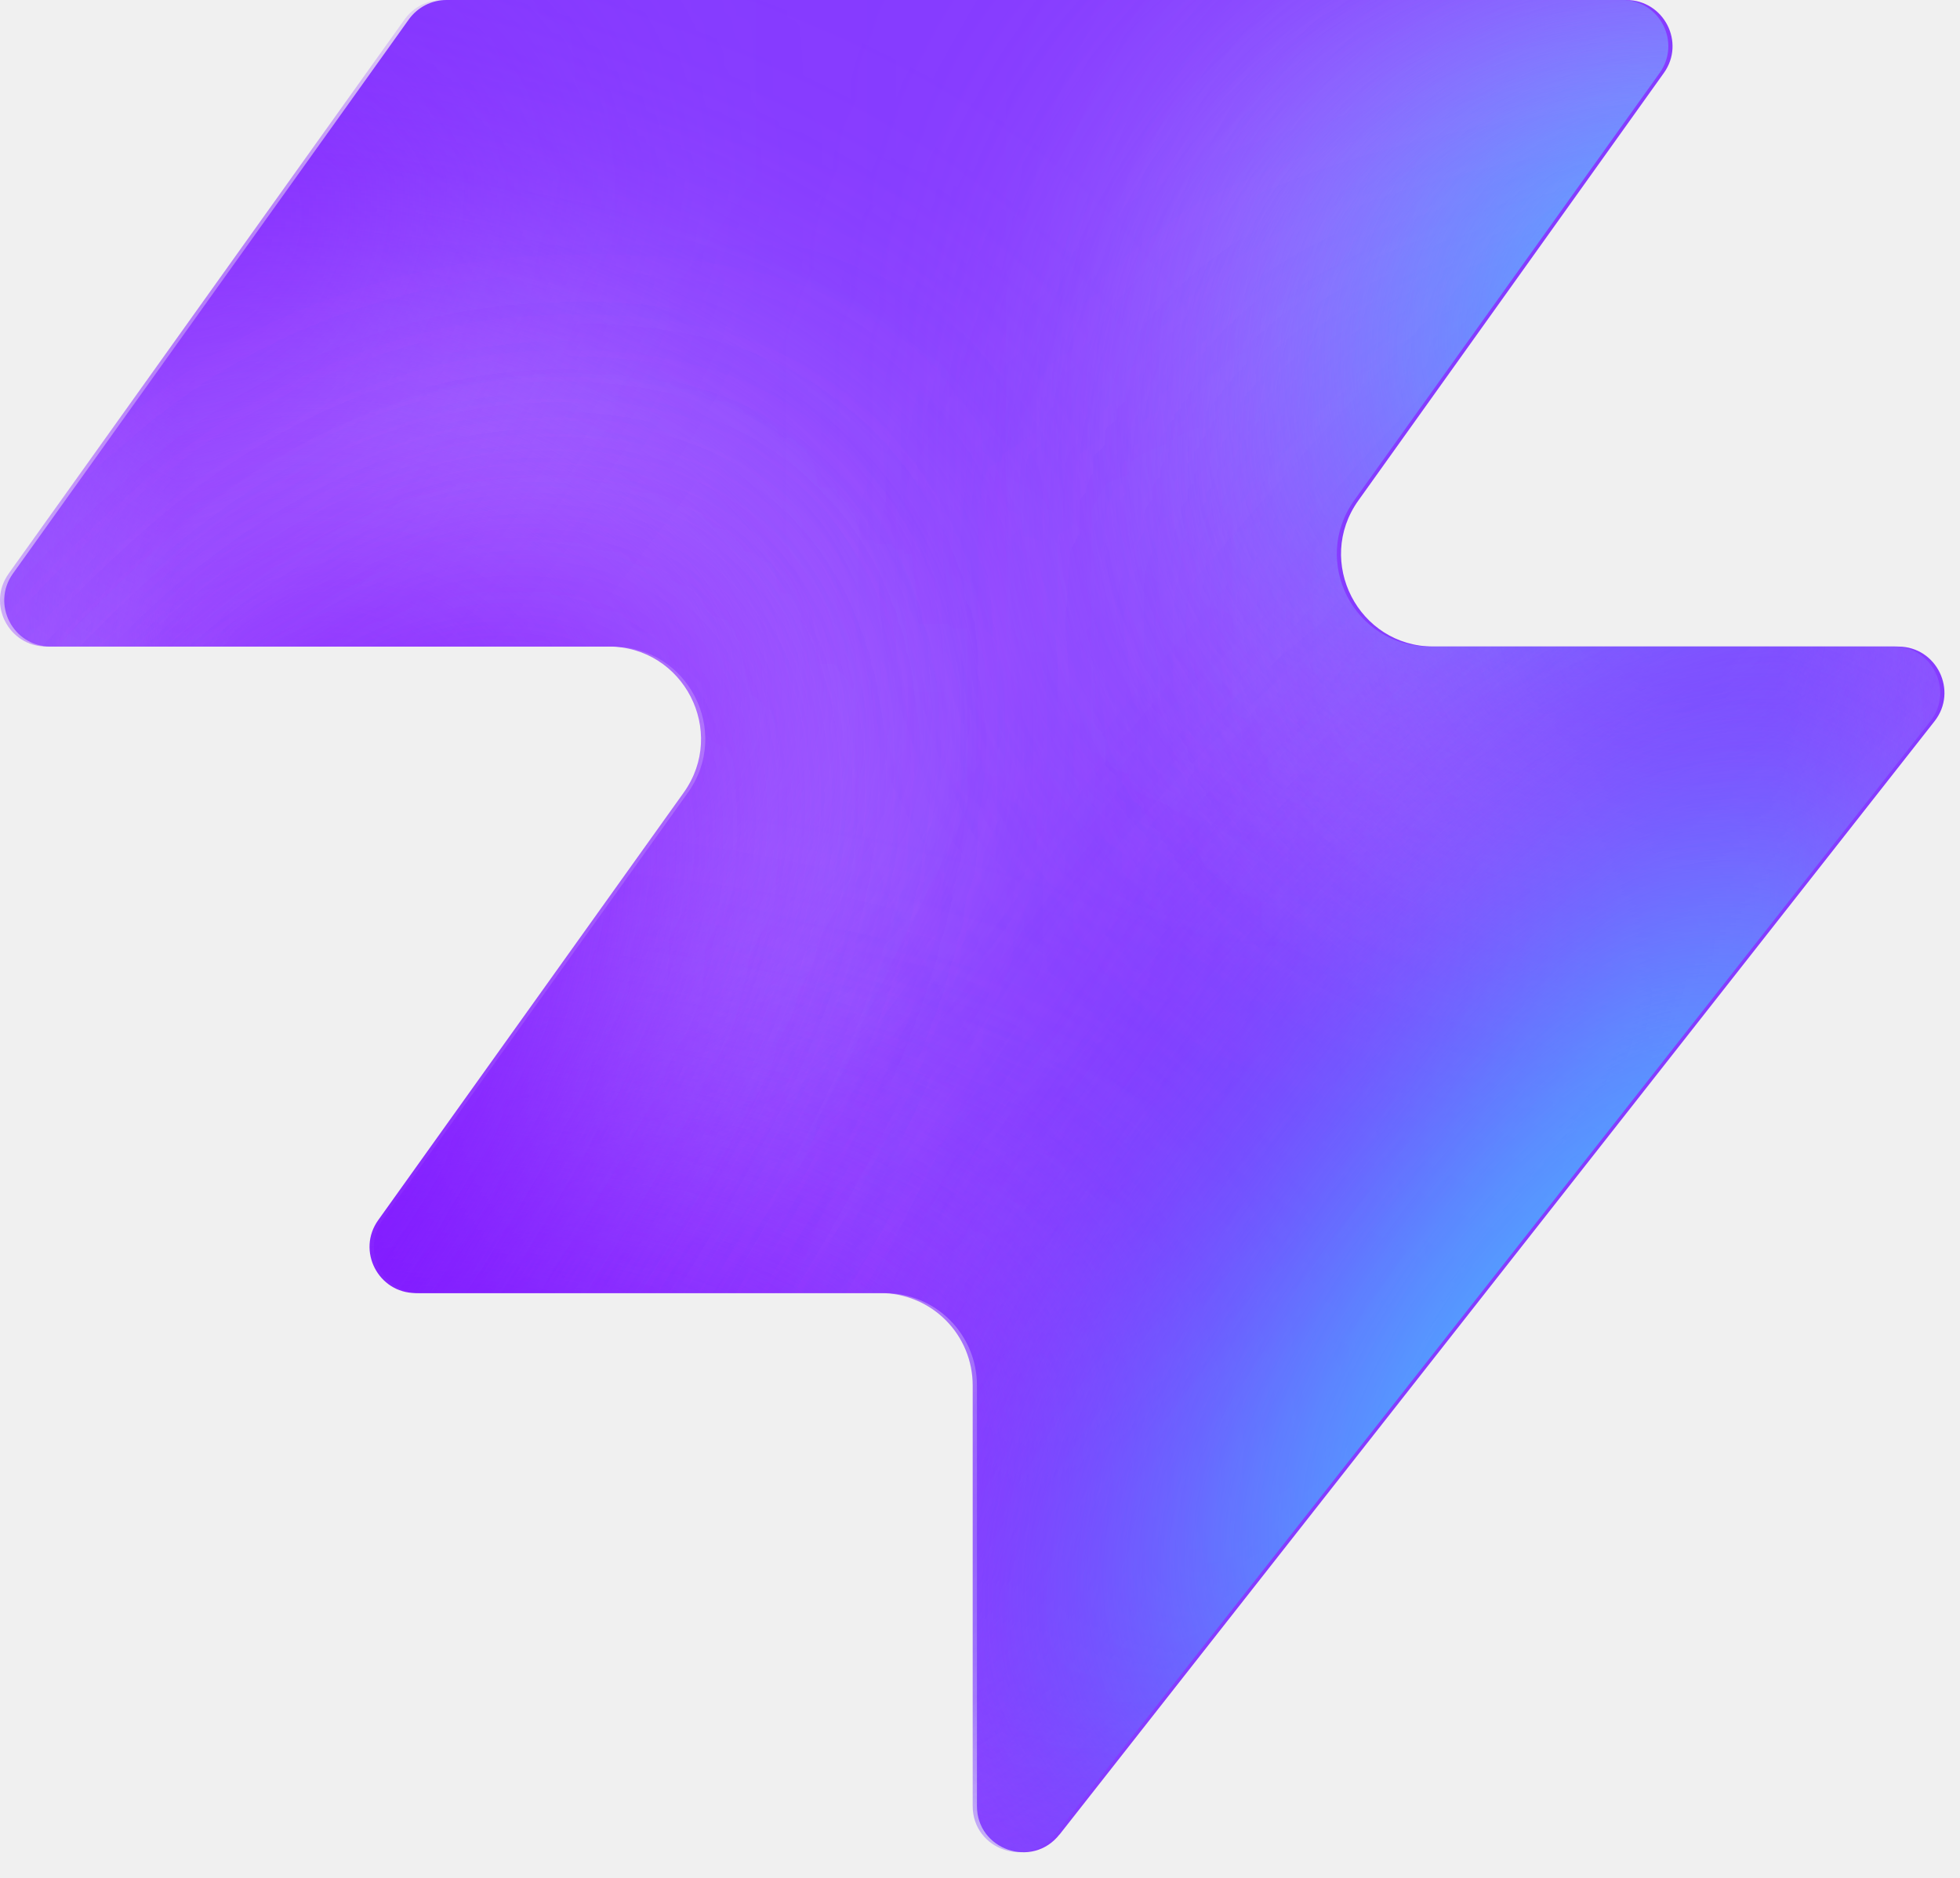
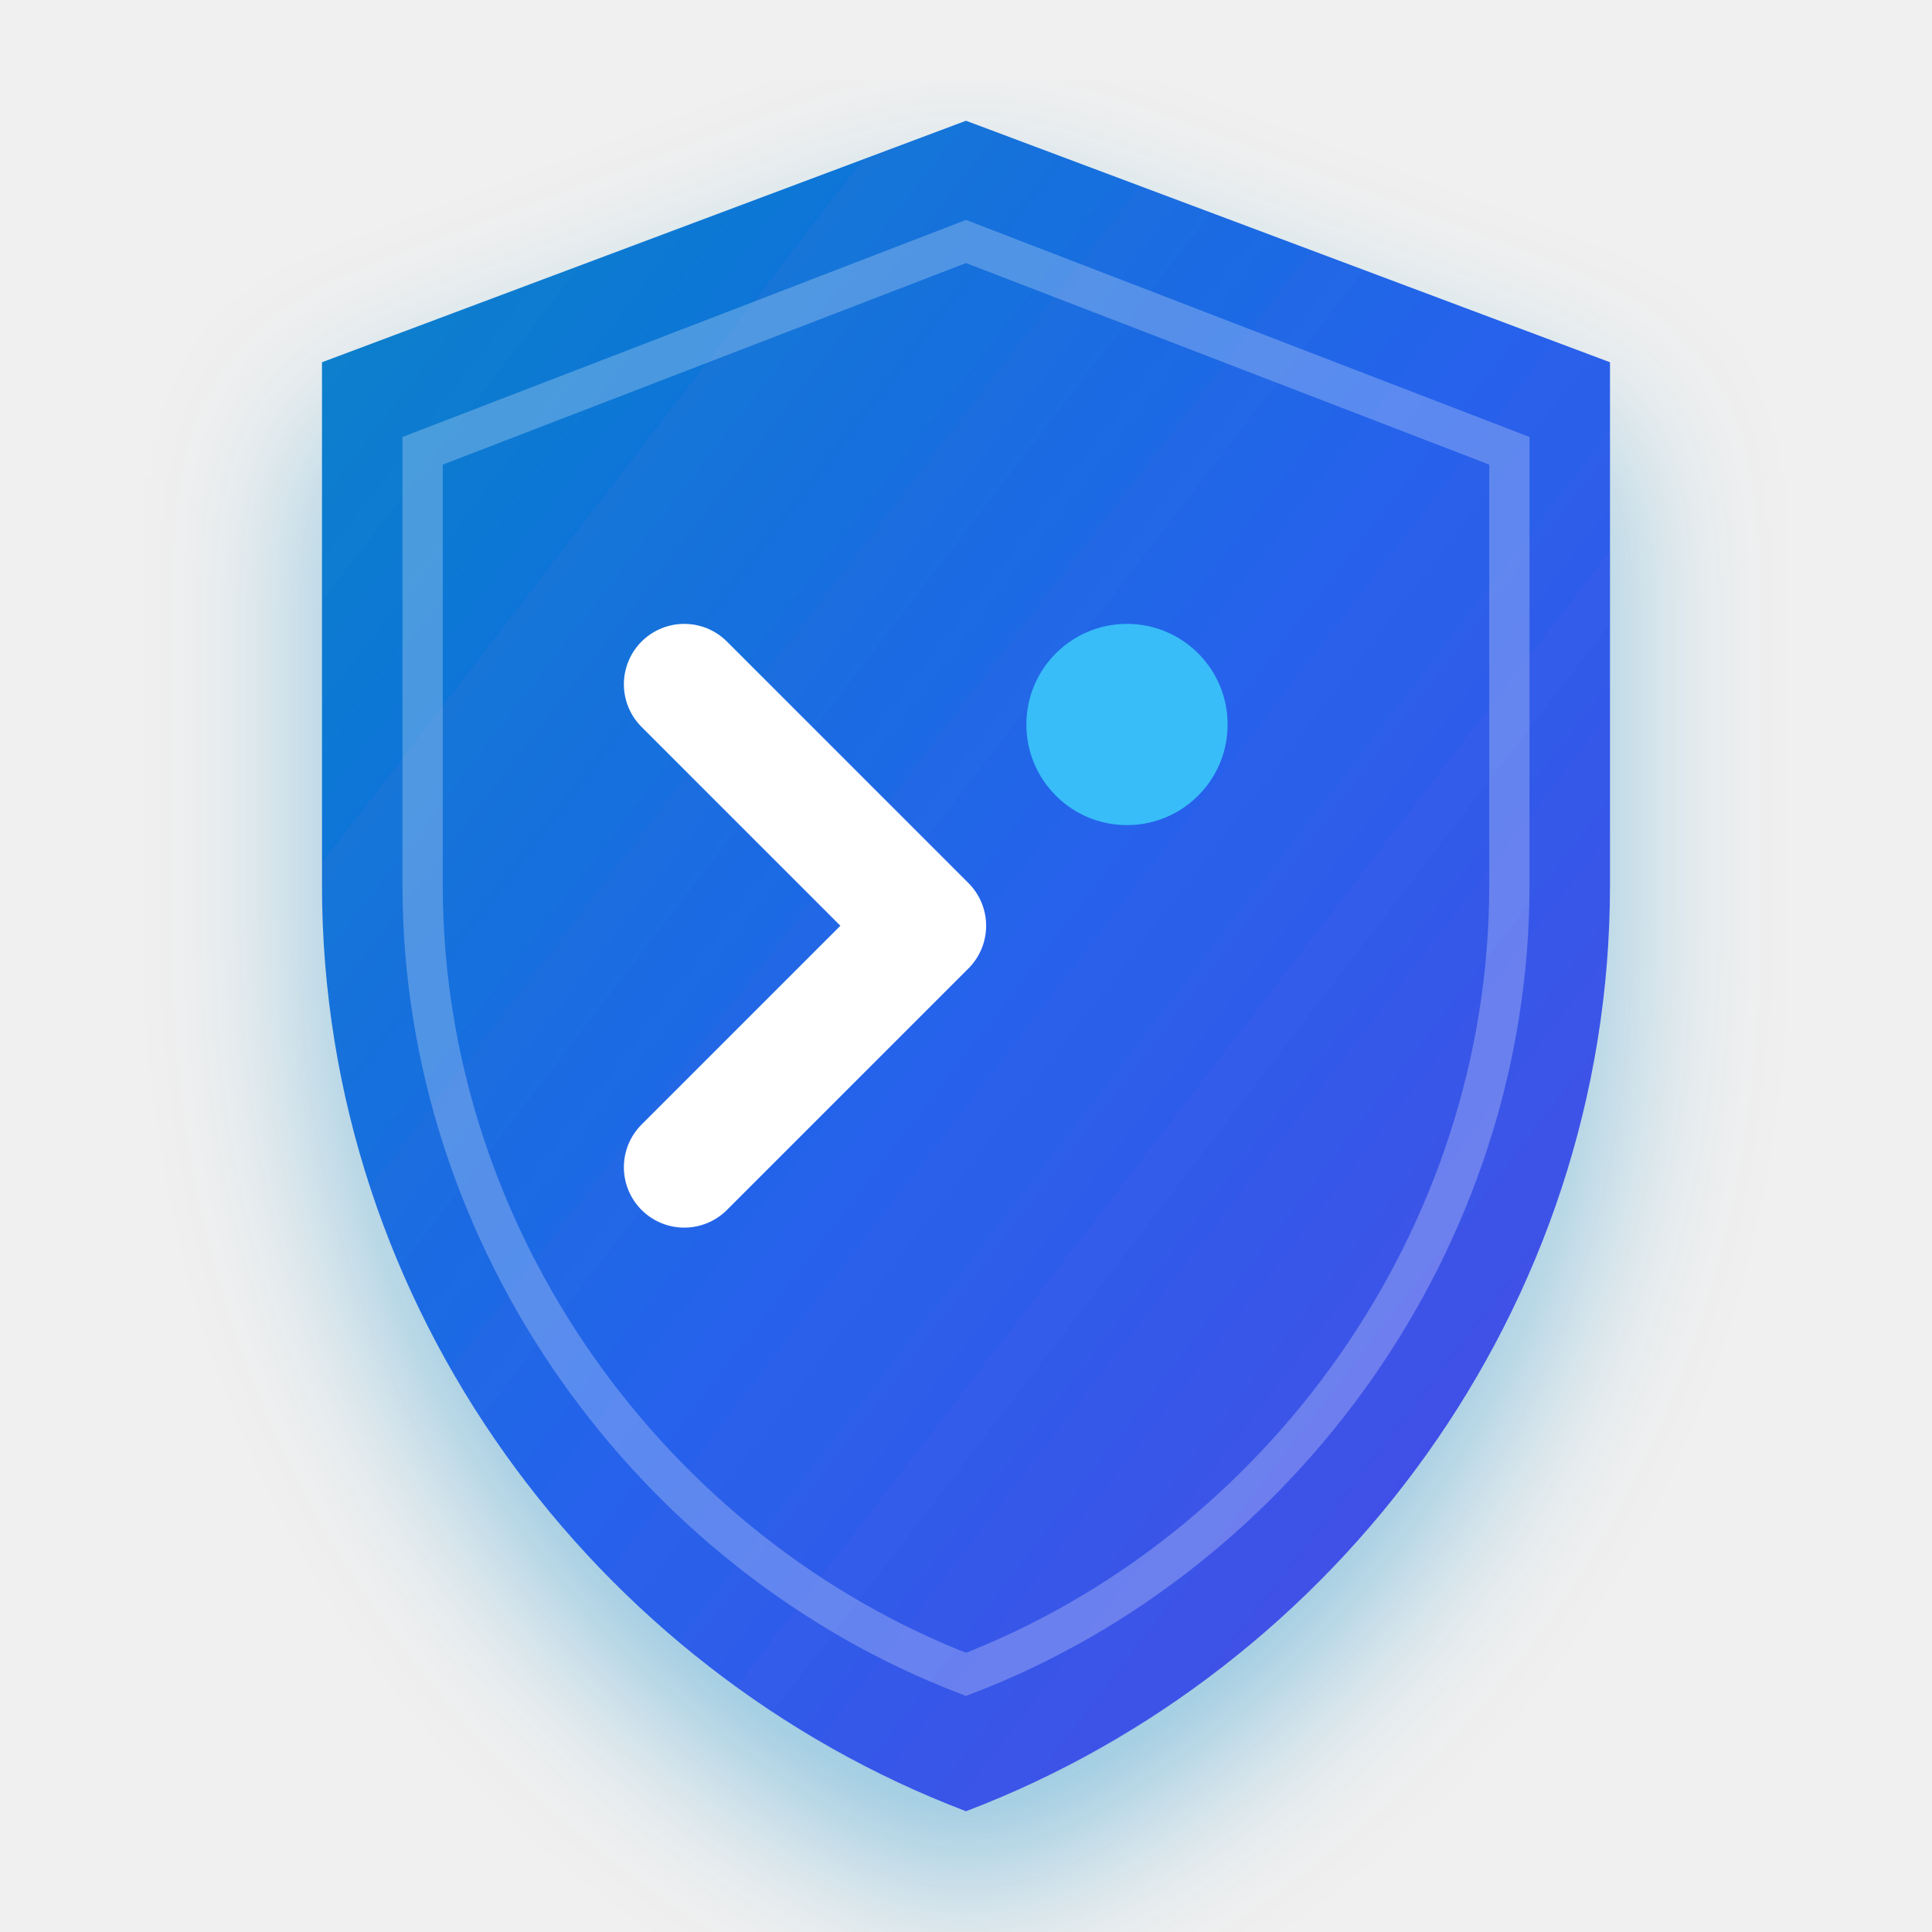
- <svg xmlns="http://www.w3.org/2000/svg" width="48" height="46" fill="none" viewBox="0 0 48 46">
-   <path fill="#863bff" d="M25.946 44.938c-.664.845-2.021.375-2.021-.698V33.937a2.26 2.26 0 0 0-2.262-2.262H10.287c-.92 0-1.456-1.04-.92-1.788l7.48-10.471c1.07-1.497 0-3.578-1.842-3.578H1.237c-.92 0-1.456-1.04-.92-1.788L10.013.474c.214-.297.556-.474.92-.474h28.894c.92 0 1.456 1.04.92 1.788l-7.48 10.471c-1.07 1.498 0 3.579 1.842 3.579h11.377c.943 0 1.473 1.088.89 1.83L25.947 44.94z" style="fill:#863bff;fill:color(display-p3 .525 .23 1);fill-opacity:1" />
-   <mask id="a" width="48" height="46" x="0" y="0" maskUnits="userSpaceOnUse" style="mask-type:alpha">
-     <path fill="#000" d="M25.842 44.938c-.664.844-2.021.375-2.021-.698V33.937a2.26 2.26 0 0 0-2.262-2.262H10.183c-.92 0-1.456-1.04-.92-1.788l7.48-10.471c1.07-1.498 0-3.579-1.842-3.579H1.133c-.92 0-1.456-1.04-.92-1.787L9.91.473c.214-.297.556-.474.92-.474h28.894c.92 0 1.456 1.04.92 1.788l-7.48 10.471c-1.07 1.498 0 3.578 1.842 3.578h11.377c.943 0 1.473 1.088.89 1.832L25.843 44.94z" style="fill:#000;fill-opacity:1" />
-   </mask>
-   <g mask="url(#a)">
-     <g filter="url(#b)">
-       <ellipse cx="5.508" cy="14.704" fill="#ede6ff" rx="5.508" ry="14.704" style="fill:#ede6ff;fill:color(display-p3 .927 .903 1);fill-opacity:1" transform="matrix(.00324 1 1 -.00324 -4.47 31.516)" />
-     </g>
-     <g filter="url(#c)">
-       <ellipse cx="10.399" cy="29.851" fill="#ede6ff" rx="10.399" ry="29.851" style="fill:#ede6ff;fill:color(display-p3 .927 .903 1);fill-opacity:1" transform="matrix(.00324 1 1 -.00324 -39.328 7.883)" />
-     </g>
-     <g filter="url(#d)">
-       <ellipse cx="5.508" cy="30.487" fill="#7e14ff" rx="5.508" ry="30.487" style="fill:#7e14ff;fill:color(display-p3 .492 .077 1);fill-opacity:1" transform="rotate(89.814 -25.913 -14.639)scale(1 -1)" />
-     </g>
-     <g filter="url(#e)">
-       <ellipse cx="5.508" cy="30.599" fill="#7e14ff" rx="5.508" ry="30.599" style="fill:#7e14ff;fill:color(display-p3 .492 .077 1);fill-opacity:1" transform="rotate(89.814 -32.644 -3.334)scale(1 -1)" />
-     </g>
-     <g filter="url(#f)">
-       <ellipse cx="5.508" cy="30.599" fill="#7e14ff" rx="5.508" ry="30.599" style="fill:#7e14ff;fill:color(display-p3 .492 .077 1);fill-opacity:1" transform="matrix(.00324 1 1 -.00324 -34.34 30.47)" />
-     </g>
-     <g filter="url(#g)">
-       <ellipse cx="14.072" cy="22.078" fill="#ede6ff" rx="14.072" ry="22.078" style="fill:#ede6ff;fill:color(display-p3 .927 .903 1);fill-opacity:1" transform="rotate(93.35 24.506 48.493)scale(-1 1)" />
-     </g>
-     <g filter="url(#h)">
-       <ellipse cx="3.47" cy="21.501" fill="#7e14ff" rx="3.47" ry="21.501" style="fill:#7e14ff;fill:color(display-p3 .492 .077 1);fill-opacity:1" transform="rotate(89.009 28.708 47.59)scale(-1 1)" />
-     </g>
-     <g filter="url(#i)">
-       <ellipse cx="3.47" cy="21.501" fill="#7e14ff" rx="3.47" ry="21.501" style="fill:#7e14ff;fill:color(display-p3 .492 .077 1);fill-opacity:1" transform="rotate(89.009 28.708 47.59)scale(-1 1)" />
-     </g>
-     <g filter="url(#j)">
-       <ellipse cx=".387" cy="8.972" fill="#7e14ff" rx="4.407" ry="29.108" style="fill:#7e14ff;fill:color(display-p3 .492 .077 1);fill-opacity:1" transform="rotate(39.51 .387 8.972)" />
-     </g>
-     <g filter="url(#k)">
-       <ellipse cx="47.523" cy="-6.092" fill="#7e14ff" rx="4.407" ry="29.108" style="fill:#7e14ff;fill:color(display-p3 .492 .077 1);fill-opacity:1" transform="rotate(37.892 47.523 -6.092)" />
-     </g>
-     <g filter="url(#l)">
-       <ellipse cx="41.412" cy="6.333" fill="#47bfff" rx="5.971" ry="9.665" style="fill:#47bfff;fill:color(display-p3 .28 .748 1);fill-opacity:1" transform="rotate(37.892 41.412 6.333)" />
-     </g>
-     <g filter="url(#m)">
-       <ellipse cx="-1.879" cy="38.332" fill="#7e14ff" rx="4.407" ry="29.108" style="fill:#7e14ff;fill:color(display-p3 .492 .077 1);fill-opacity:1" transform="rotate(37.892 -1.88 38.332)" />
-     </g>
-     <g filter="url(#n)">
-       <ellipse cx="-1.879" cy="38.332" fill="#7e14ff" rx="4.407" ry="29.108" style="fill:#7e14ff;fill:color(display-p3 .492 .077 1);fill-opacity:1" transform="rotate(37.892 -1.88 38.332)" />
-     </g>
-     <g filter="url(#o)">
-       <ellipse cx="35.651" cy="29.907" fill="#7e14ff" rx="4.407" ry="29.108" style="fill:#7e14ff;fill:color(display-p3 .492 .077 1);fill-opacity:1" transform="rotate(37.892 35.651 29.907)" />
-     </g>
-     <g filter="url(#p)">
-       <ellipse cx="38.418" cy="32.4" fill="#47bfff" rx="5.971" ry="15.297" style="fill:#47bfff;fill:color(display-p3 .28 .748 1);fill-opacity:1" transform="rotate(37.892 38.418 32.4)" />
-     </g>
-   </g>
+ <svg xmlns="http://www.w3.org/2000/svg" viewBox="0 0 48 48" fill="none">
  <defs>
-     <filter id="b" width="60.045" height="41.654" x="-19.77" y="16.149" color-interpolation-filters="sRGB" filterUnits="userSpaceOnUse">
-       <feFlood flood-opacity="0" result="BackgroundImageFix" />
-       <feBlend in="SourceGraphic" in2="BackgroundImageFix" result="shape" />
-       <feGaussianBlur result="effect1_foregroundBlur_2002_17158" stdDeviation="7.659" />
-     </filter>
-     <filter id="c" width="90.34" height="51.437" x="-54.613" y="-7.533" color-interpolation-filters="sRGB" filterUnits="userSpaceOnUse">
-       <feFlood flood-opacity="0" result="BackgroundImageFix" />
-       <feBlend in="SourceGraphic" in2="BackgroundImageFix" result="shape" />
-       <feGaussianBlur result="effect1_foregroundBlur_2002_17158" stdDeviation="7.659" />
-     </filter>
-     <filter id="d" width="79.355" height="29.4" x="-49.64" y="2.03" color-interpolation-filters="sRGB" filterUnits="userSpaceOnUse">
-       <feFlood flood-opacity="0" result="BackgroundImageFix" />
-       <feBlend in="SourceGraphic" in2="BackgroundImageFix" result="shape" />
-       <feGaussianBlur result="effect1_foregroundBlur_2002_17158" stdDeviation="4.596" />
-     </filter>
-     <filter id="e" width="79.579" height="29.4" x="-45.045" y="20.029" color-interpolation-filters="sRGB" filterUnits="userSpaceOnUse">
-       <feFlood flood-opacity="0" result="BackgroundImageFix" />
-       <feBlend in="SourceGraphic" in2="BackgroundImageFix" result="shape" />
-       <feGaussianBlur result="effect1_foregroundBlur_2002_17158" stdDeviation="4.596" />
-     </filter>
-     <filter id="f" width="79.579" height="29.4" x="-43.513" y="21.178" color-interpolation-filters="sRGB" filterUnits="userSpaceOnUse">
-       <feFlood flood-opacity="0" result="BackgroundImageFix" />
-       <feBlend in="SourceGraphic" in2="BackgroundImageFix" result="shape" />
-       <feGaussianBlur result="effect1_foregroundBlur_2002_17158" stdDeviation="4.596" />
-     </filter>
-     <filter id="g" width="74.749" height="58.852" x="15.756" y="-17.901" color-interpolation-filters="sRGB" filterUnits="userSpaceOnUse">
-       <feFlood flood-opacity="0" result="BackgroundImageFix" />
-       <feBlend in="SourceGraphic" in2="BackgroundImageFix" result="shape" />
-       <feGaussianBlur result="effect1_foregroundBlur_2002_17158" stdDeviation="7.659" />
-     </filter>
-     <filter id="h" width="61.377" height="25.362" x="23.548" y="2.284" color-interpolation-filters="sRGB" filterUnits="userSpaceOnUse">
-       <feFlood flood-opacity="0" result="BackgroundImageFix" />
-       <feBlend in="SourceGraphic" in2="BackgroundImageFix" result="shape" />
-       <feGaussianBlur result="effect1_foregroundBlur_2002_17158" stdDeviation="4.596" />
-     </filter>
-     <filter id="i" width="61.377" height="25.362" x="23.548" y="2.284" color-interpolation-filters="sRGB" filterUnits="userSpaceOnUse">
-       <feFlood flood-opacity="0" result="BackgroundImageFix" />
-       <feBlend in="SourceGraphic" in2="BackgroundImageFix" result="shape" />
-       <feGaussianBlur result="effect1_foregroundBlur_2002_17158" stdDeviation="4.596" />
-     </filter>
-     <filter id="j" width="56.045" height="63.649" x="-27.636" y="-22.853" color-interpolation-filters="sRGB" filterUnits="userSpaceOnUse">
-       <feFlood flood-opacity="0" result="BackgroundImageFix" />
-       <feBlend in="SourceGraphic" in2="BackgroundImageFix" result="shape" />
-       <feGaussianBlur result="effect1_foregroundBlur_2002_17158" stdDeviation="4.596" />
-     </filter>
-     <filter id="k" width="54.814" height="64.646" x="20.116" y="-38.415" color-interpolation-filters="sRGB" filterUnits="userSpaceOnUse">
-       <feFlood flood-opacity="0" result="BackgroundImageFix" />
-       <feBlend in="SourceGraphic" in2="BackgroundImageFix" result="shape" />
-       <feGaussianBlur result="effect1_foregroundBlur_2002_17158" stdDeviation="4.596" />
-     </filter>
-     <filter id="l" width="33.541" height="35.313" x="24.641" y="-11.323" color-interpolation-filters="sRGB" filterUnits="userSpaceOnUse">
-       <feFlood flood-opacity="0" result="BackgroundImageFix" />
-       <feBlend in="SourceGraphic" in2="BackgroundImageFix" result="shape" />
-       <feGaussianBlur result="effect1_foregroundBlur_2002_17158" stdDeviation="4.596" />
-     </filter>
-     <filter id="m" width="54.814" height="64.646" x="-29.286" y="6.009" color-interpolation-filters="sRGB" filterUnits="userSpaceOnUse">
-       <feFlood flood-opacity="0" result="BackgroundImageFix" />
-       <feBlend in="SourceGraphic" in2="BackgroundImageFix" result="shape" />
-       <feGaussianBlur result="effect1_foregroundBlur_2002_17158" stdDeviation="4.596" />
-     </filter>
-     <filter id="n" width="54.814" height="64.646" x="-29.286" y="6.009" color-interpolation-filters="sRGB" filterUnits="userSpaceOnUse">
-       <feFlood flood-opacity="0" result="BackgroundImageFix" />
-       <feBlend in="SourceGraphic" in2="BackgroundImageFix" result="shape" />
-       <feGaussianBlur result="effect1_foregroundBlur_2002_17158" stdDeviation="4.596" />
-     </filter>
-     <filter id="o" width="54.814" height="64.646" x="8.244" y="-2.416" color-interpolation-filters="sRGB" filterUnits="userSpaceOnUse">
-       <feFlood flood-opacity="0" result="BackgroundImageFix" />
-       <feBlend in="SourceGraphic" in2="BackgroundImageFix" result="shape" />
-       <feGaussianBlur result="effect1_foregroundBlur_2002_17158" stdDeviation="4.596" />
-     </filter>
-     <filter id="p" width="39.409" height="43.623" x="18.713" y="10.588" color-interpolation-filters="sRGB" filterUnits="userSpaceOnUse">
-       <feFlood flood-opacity="0" result="BackgroundImageFix" />
-       <feBlend in="SourceGraphic" in2="BackgroundImageFix" result="shape" />
-       <feGaussianBlur result="effect1_foregroundBlur_2002_17158" stdDeviation="4.596" />
+     <linearGradient id="shieldGrad" x1="0%" y1="0%" x2="100%" y2="100%">
+       <stop offset="0%" stop-color="#0284c7" />
+       <stop offset="50%" stop-color="#2563eb" />
+       <stop offset="100%" stop-color="#4f46e5" />
+     </linearGradient>
+     <linearGradient id="cyanAccent" x1="0%" y1="0%" x2="100%" y2="100%">
+       <stop offset="0%" stop-color="#38bdf8" />
+       <stop offset="100%" stop-color="#06b6d4" />
+     </linearGradient>
+     <filter id="glow" x="-20%" y="-20%" width="140%" height="140%">
+       <feDropShadow dx="0" dy="2" stdDeviation="2" flood-color="#0284c7" flood-opacity="0.4" />
    </filter>
  </defs>
+   <path d="M24 3L40 9V22C40 32.5 33.2 41.5 24 45C14.8 41.5 8 32.5 8 22V9L24 3Z" fill="url(#shieldGrad)" filter="url(#glow)" />
+   <path d="M24 6L37.5 11.2V22C37.5 30.8 31.8 38.6 24 41.6C16.2 38.6 10.5 30.8 10.5 22V11.2L24 6Z" stroke="rgba(255,255,255,0.25)" stroke-width="1" fill="none" />
+   <path d="M17 17L23 23L17 29" stroke="#ffffff" stroke-width="3" stroke-linecap="round" stroke-linejoin="round" />
+   <line x1="25" y1="28.5" x2="31" y2="28.5" stroke="url(#cyanAccent)" stroke-width="3" stroke-linecap="round" />
+   <circle cx="28" cy="18" r="2.5" fill="#38bdf8" />
</svg>
